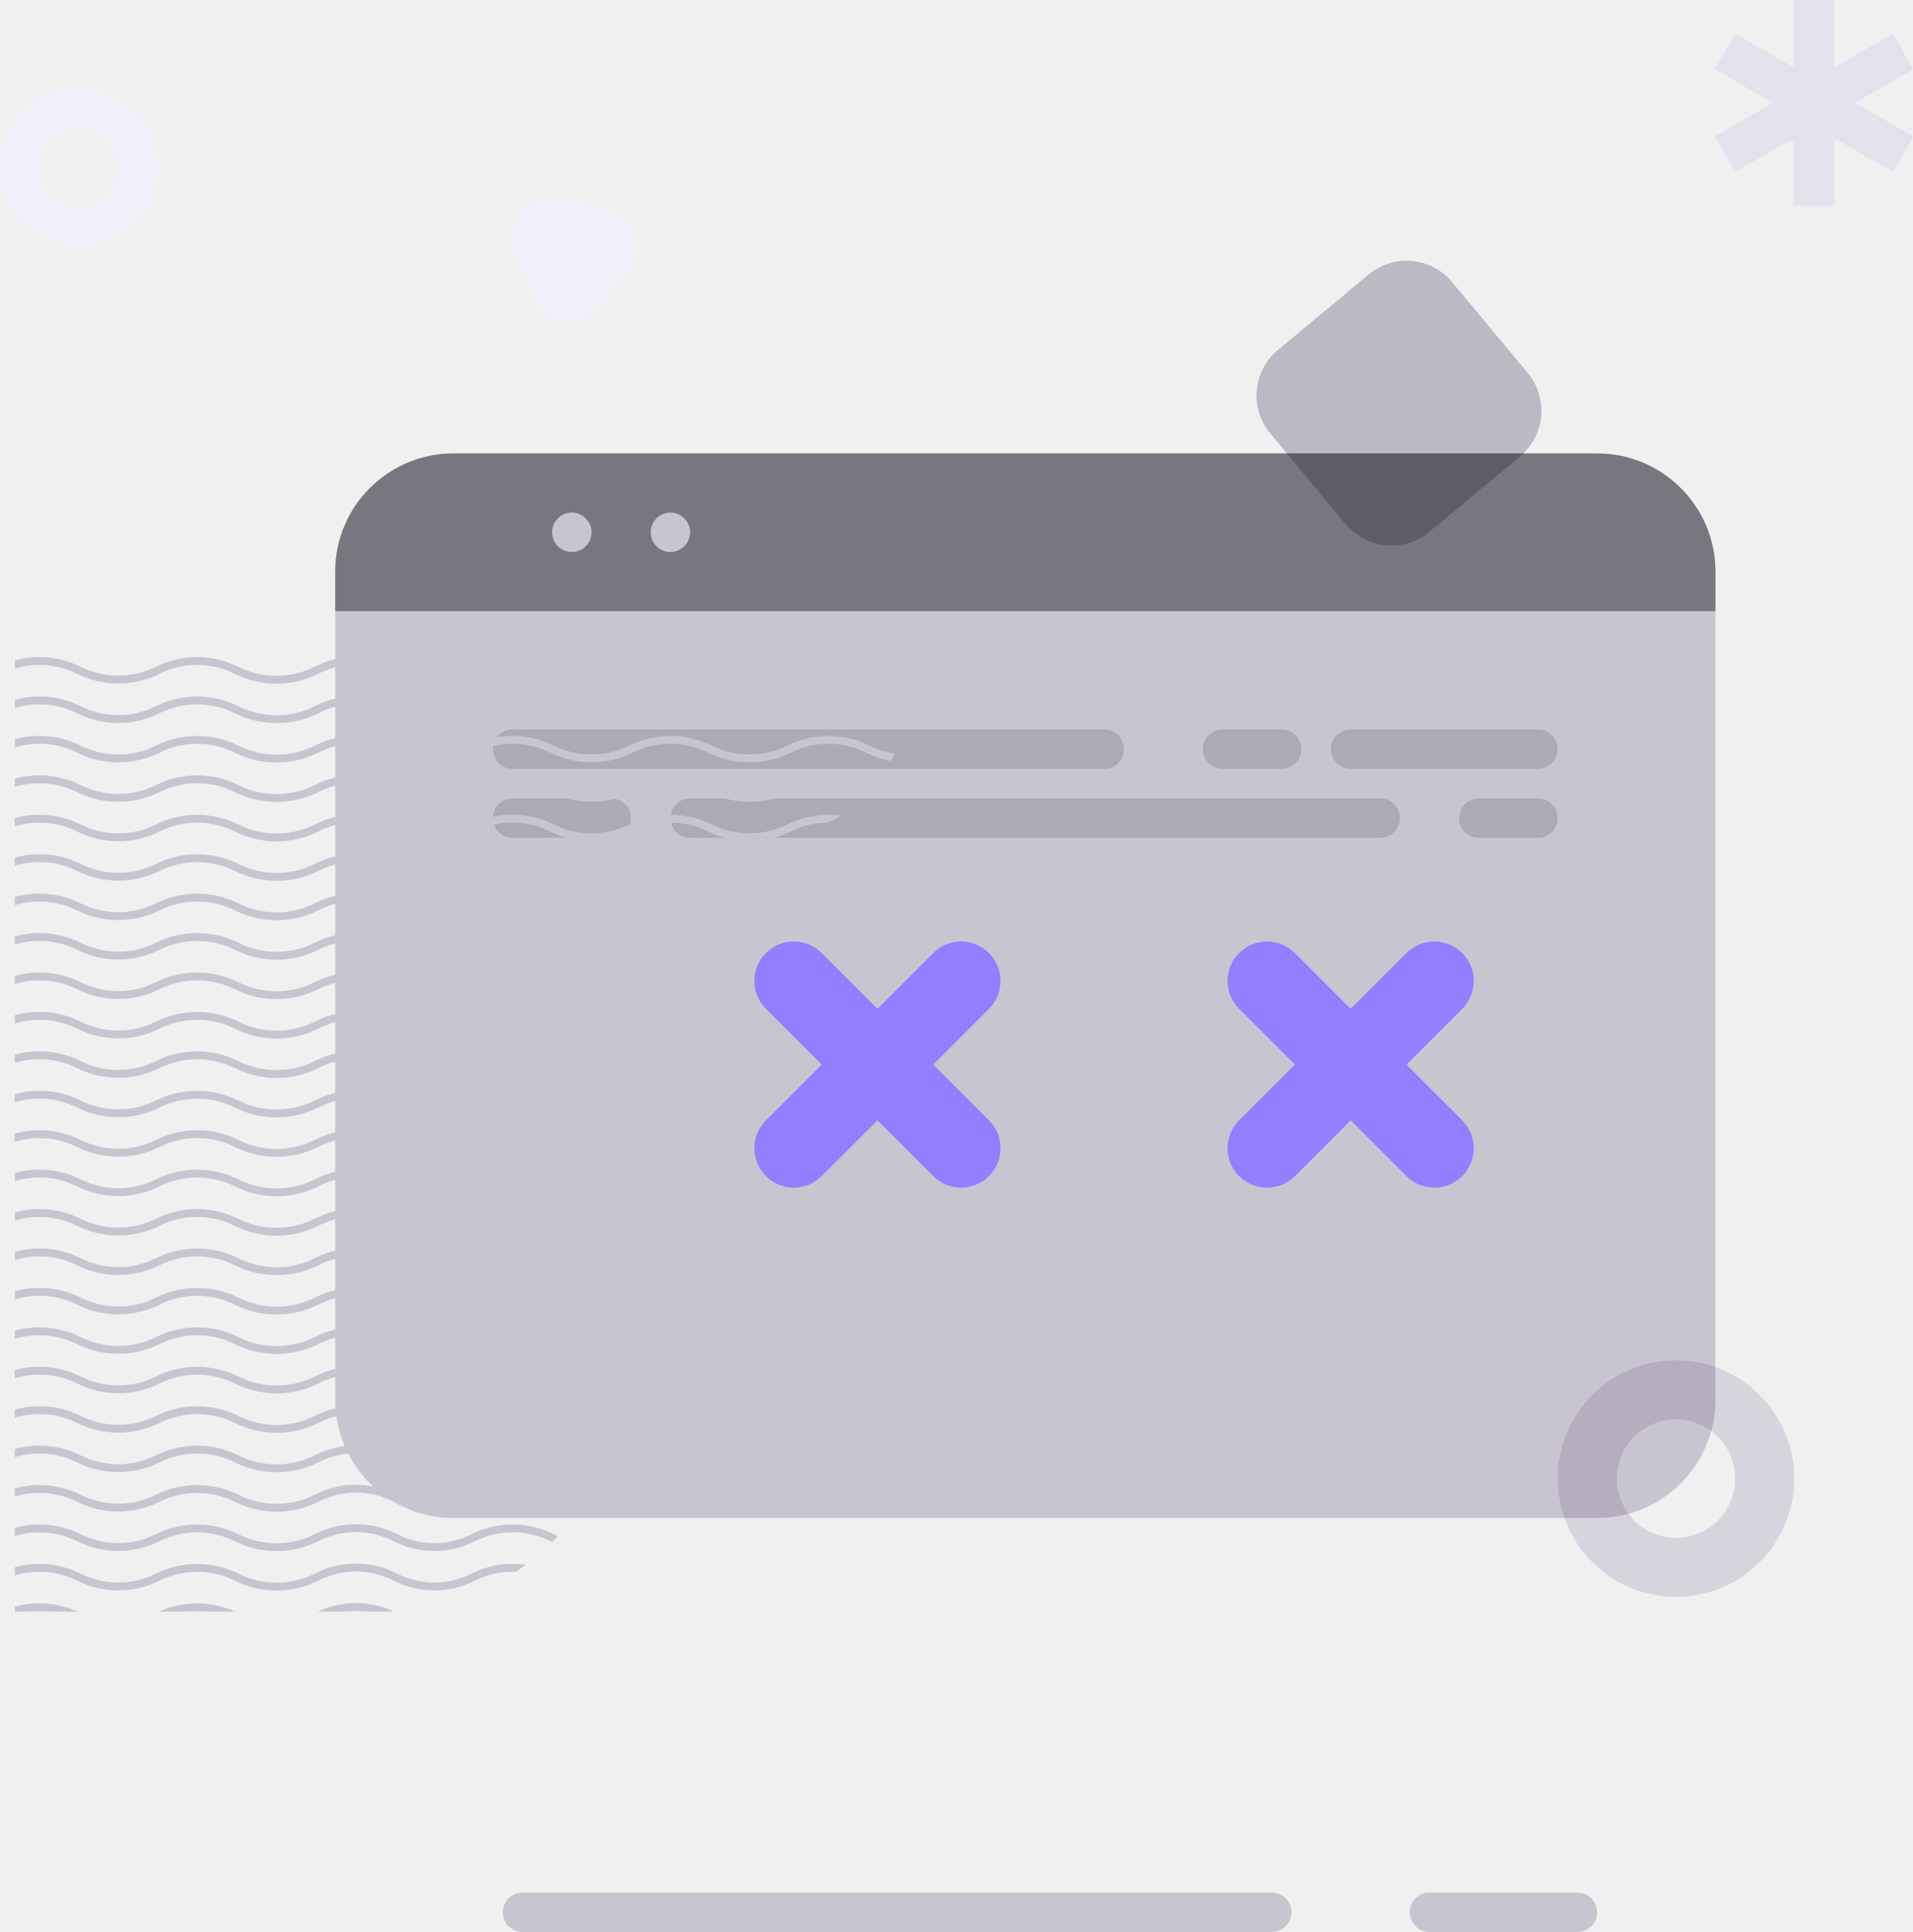
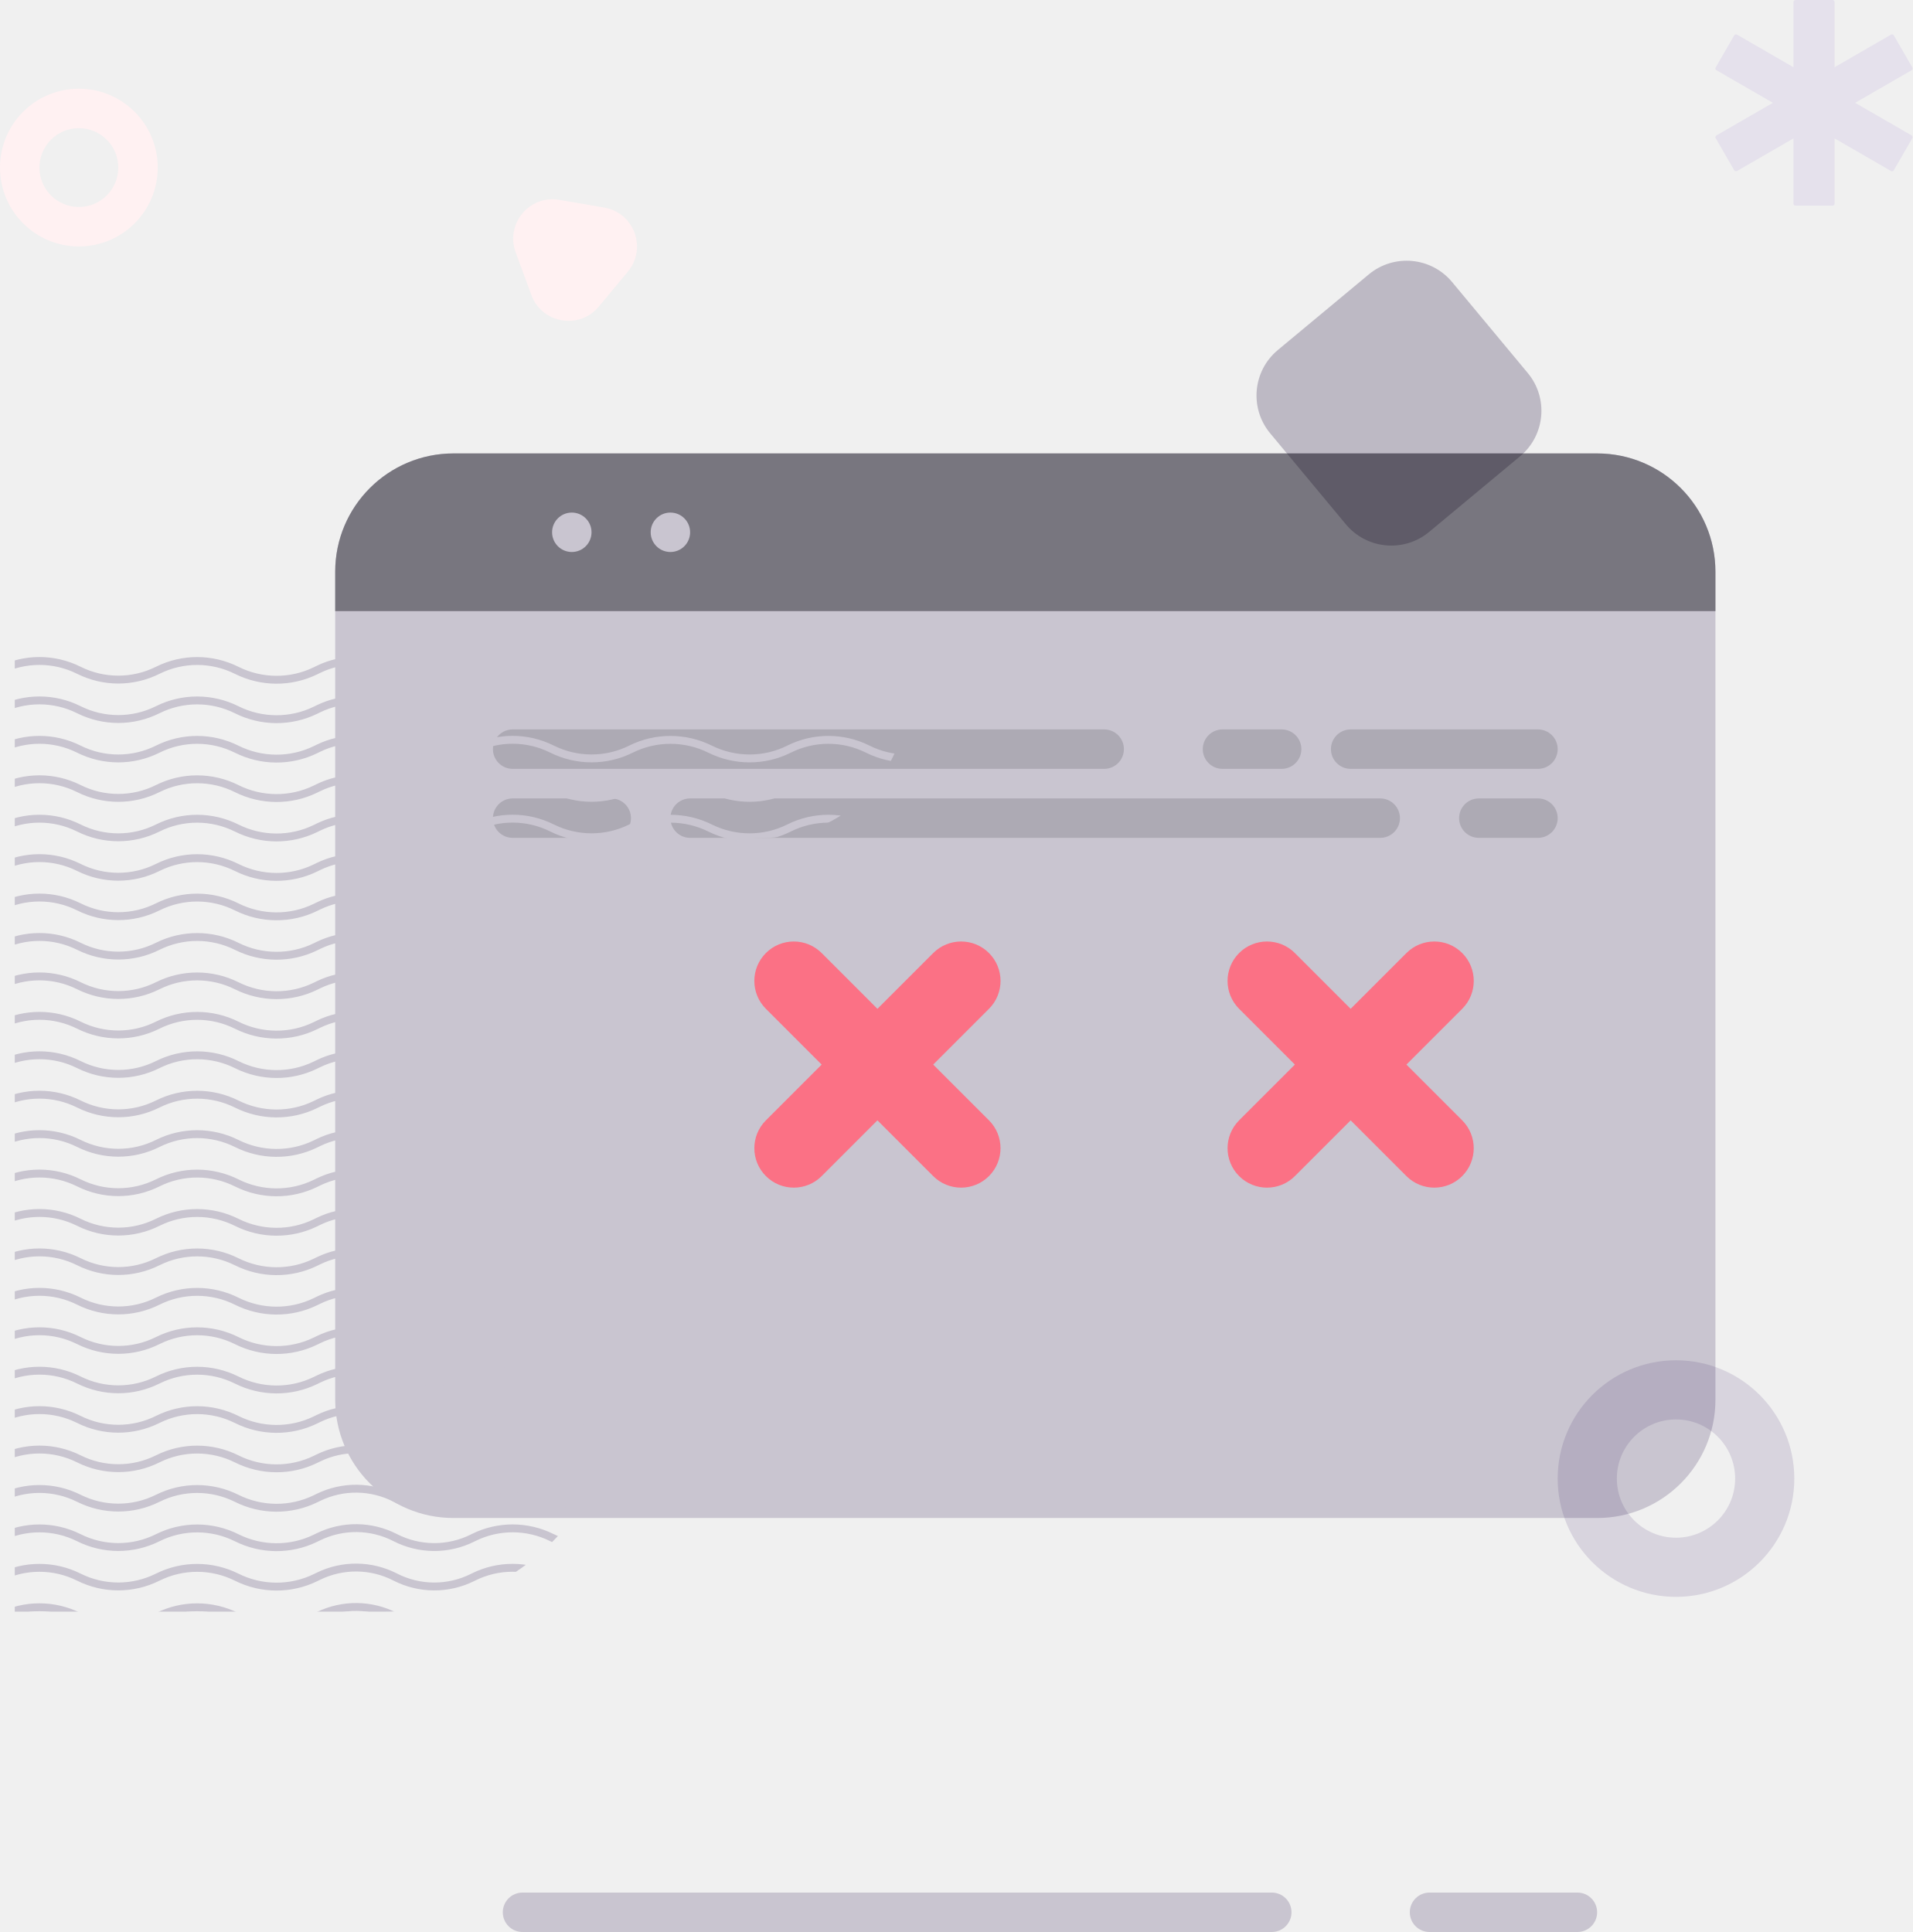
<svg xmlns="http://www.w3.org/2000/svg" width="194" height="196" viewBox="0 0 194 196" fill="none">
  <rect x="34" y="46" width="140" height="108" rx="12" fill="#C9C5D0" />
  <mask id="mask0_1266_17177" style="mask-type:alpha" maskUnits="userSpaceOnUse" x="34" y="46" width="140" height="108">
-     <rect x="34" y="46" width="140" height="108" rx="12" fill="#D5CFF1" />
+     <rect x="34" y="46" width="140" height="108" rx="12" fill="#fecdd3" />
  </mask>
  <g mask="url(#mask0_1266_17177)">
</g>
  <path d="M34 58C34 51.373 39.373 46 46 46H162C168.627 46 174 51.373 174 58V62H34V58Z" fill="#78767F" />
-   <path fill-rule="evenodd" clip-rule="evenodd" d="M77.686 96.686C76.124 98.248 76.124 100.781 77.686 102.343L83.343 108.001L77.687 113.657C76.125 115.219 76.125 117.752 77.687 119.314C79.249 120.876 81.782 120.876 83.344 119.314L89 113.658L94.656 119.314C96.218 120.876 98.751 120.876 100.313 119.314C101.875 117.752 101.875 115.219 100.313 113.657L94.657 108.001L100.315 102.343C101.877 100.781 101.877 98.248 100.315 96.686C98.752 95.124 96.22 95.124 94.658 96.686L89 102.344L83.343 96.686C81.781 95.124 79.248 95.124 77.686 96.686Z" fill="#947DFF" />
-   <path fill-rule="evenodd" clip-rule="evenodd" d="M125.686 96.686C124.124 98.248 124.124 100.781 125.686 102.343L131.343 108.001L125.687 113.657C124.125 115.219 124.125 117.752 125.687 119.314C127.249 120.876 129.782 120.876 131.344 119.314L137 113.658L142.656 119.314C144.218 120.876 146.751 120.876 148.313 119.314C149.875 117.752 149.875 115.219 148.313 113.657L142.657 108.001L148.315 102.343C149.877 100.781 149.877 98.248 148.315 96.686C146.752 95.124 144.22 95.124 142.658 96.686L137 102.344L131.343 96.686C129.781 95.124 127.248 95.124 125.686 96.686Z" fill="#947DFF" />
+   <path fill-rule="evenodd" clip-rule="evenodd" d="M77.686 96.686C76.124 98.248 76.124 100.781 77.686 102.343L83.343 108.001L77.687 113.657C76.125 115.219 76.125 117.752 77.687 119.314C79.249 120.876 81.782 120.876 83.344 119.314L89 113.658L94.656 119.314C96.218 120.876 98.751 120.876 100.313 119.314C101.875 117.752 101.875 115.219 100.313 113.657L94.657 108.001L100.315 102.343C101.877 100.781 101.877 98.248 100.315 96.686C98.752 95.124 96.22 95.124 94.658 96.686L89 102.344L83.343 96.686C81.781 95.124 79.248 95.124 77.686 96.686Z" fill="#fb7185" />
+   <path fill-rule="evenodd" clip-rule="evenodd" d="M125.686 96.686C124.124 98.248 124.124 100.781 125.686 102.343L131.343 108.001L125.687 113.657C124.125 115.219 124.125 117.752 125.687 119.314C127.249 120.876 129.782 120.876 131.344 119.314L137 113.658L142.656 119.314C144.218 120.876 146.751 120.876 148.313 119.314C149.875 117.752 149.875 115.219 148.313 113.657L142.657 108.001L148.315 102.343C149.877 100.781 149.877 98.248 148.315 96.686C146.752 95.124 144.22 95.124 142.658 96.686L137 102.344L131.343 96.686C129.781 95.124 127.248 95.124 125.686 96.686Z" fill="#fb7185" />
  <circle cx="48" cy="54" r="2" fill="#78767F" />
  <circle cx="58" cy="54" r="2" fill="#C9C5D0" />
  <circle cx="68" cy="54" r="2" fill="#C9C5D0" />
  <rect x="50" y="74" width="64" height="4" rx="2" fill="#ADAAB4" />
  <rect x="50" y="81" width="14" height="4" rx="2" fill="#ADAAB4" />
  <rect x="148" y="81" width="10" height="4" rx="2" fill="#ADAAB4" />
  <rect x="68" y="81" width="74" height="4" rx="2" fill="#ADAAB4" />
  <rect x="122" y="74" width="10" height="4" rx="2" fill="#ADAAB4" />
  <rect x="135" y="74" width="23" height="4" rx="2" fill="#ADAAB4" />
  <mask id="mask1_1266_17177" style="mask-type:alpha" maskUnits="userSpaceOnUse" x="1" y="66" width="91" height="98">
    <path d="M92 70.5V66H1.5V163.5H39C52.255 163.5 63 152.755 63 139.5V99.5C63 91.492 69.492 85 77.5 85C85.508 85 92 78.508 92 70.5Z" fill="white" />
  </mask>
  <g mask="url(#mask1_1266_17177)">
    <path d="M-28 66L-24 68C-21.482 69.259 -18.518 69.259 -16 68V68C-13.482 66.741 -10.518 66.741 -8 68V68C-5.482 69.259 -2.518 69.259 8.58307e-06 68V68C2.518 66.741 5.482 66.741 8 68V68C10.518 69.259 13.482 69.259 16 68V68C18.518 66.741 21.495 66.748 24.013 68.007V68.007C26.518 69.259 29.476 69.281 31.994 68.055L32.304 67.904C34.765 66.706 37.646 66.736 40.081 67.987V67.987C42.545 69.252 45.463 69.268 47.94 68.03L48.027 67.987C50.528 66.736 53.485 66.743 55.986 67.993V67.993C58.505 69.252 61.485 69.258 64.003 67.999V67.999C66.518 66.741 69.511 66.751 72.029 68.003V68.003C74.54 69.251 77.522 69.26 80.028 68.003V68.003C82.542 66.743 85.504 66.742 88.019 68.001V68.001C90.532 69.259 93.491 69.259 96.004 68.001L100 66" stroke="#C9C5D0" stroke-width="0.8" />
    <path d="M-28 70L-24 72C-21.482 73.259 -18.518 73.259 -16 72V72C-13.482 70.741 -10.518 70.741 -8 72V72C-5.482 73.259 -2.518 73.259 8.58307e-06 72V72C2.518 70.741 5.482 70.741 8 72V72C10.518 73.259 13.482 73.259 16 72V72C18.518 70.741 21.495 70.748 24.013 72.007V72.007C26.518 73.259 29.476 73.281 31.994 72.055L32.304 71.904C34.765 70.706 37.646 70.736 40.081 71.987V71.987C42.545 73.252 45.463 73.268 47.94 72.03L48.027 71.987C50.528 70.736 53.485 70.743 55.986 71.993V71.993C58.505 73.252 61.485 73.258 64.003 71.999V71.999C66.518 70.741 69.511 70.751 72.029 72.003V72.003C74.54 73.251 77.522 73.26 80.028 72.003V72.003C82.542 70.743 85.504 70.742 88.019 72.001V72.001C90.532 73.259 93.491 73.259 96.004 72.001L100 70" stroke="#C9C5D0" stroke-width="0.8" />
    <path d="M-28 74L-24 76C-21.482 77.259 -18.518 77.259 -16 76V76C-13.482 74.741 -10.518 74.741 -8 76V76C-5.482 77.259 -2.518 77.259 8.58307e-06 76V76C2.518 74.741 5.482 74.741 8 76V76C10.518 77.259 13.482 77.259 16 76V76C18.518 74.741 21.495 74.748 24.013 76.007V76.007C26.518 77.259 29.476 77.281 31.994 76.055L32.304 75.904C34.765 74.706 37.646 74.736 40.081 75.987V75.987C42.545 77.252 45.463 77.268 47.94 76.03L48.027 75.987C50.528 74.736 53.485 74.743 55.986 75.993V75.993C58.505 77.252 61.485 77.258 64.003 75.999V75.999C66.518 74.741 69.511 74.751 72.029 76.003V76.003C74.54 77.251 77.522 77.26 80.028 76.003V76.003C82.542 74.743 85.504 74.742 88.019 76.001V76.001C90.532 77.259 93.491 77.259 96.004 76.001L100 74" stroke="#C9C5D0" stroke-width="0.8" />
    <path d="M-28 78L-24 80C-21.482 81.259 -18.518 81.259 -16 80V80C-13.482 78.741 -10.518 78.741 -8 80V80C-5.482 81.259 -2.518 81.259 8.58307e-06 80V80C2.518 78.741 5.482 78.741 8 80V80C10.518 81.259 13.482 81.259 16 80V80C18.518 78.741 21.495 78.748 24.013 80.007V80.007C26.518 81.259 29.476 81.281 31.994 80.055L32.304 79.904C34.765 78.706 37.646 78.736 40.081 79.987V79.987C42.545 81.252 45.463 81.268 47.94 80.03L48.027 79.987C50.528 78.736 53.485 78.743 55.986 79.993V79.993C58.505 81.252 61.485 81.258 64.003 79.999V79.999C66.518 78.741 69.511 78.751 72.029 80.003V80.003C74.54 81.251 77.522 81.26 80.028 80.003V80.003C82.542 78.743 85.504 78.742 88.019 80.001V80.001C90.532 81.259 93.491 81.259 96.004 80.001L100 78" stroke="#C9C5D0" stroke-width="0.8" />
    <path d="M-28 82L-24 84C-21.482 85.259 -18.518 85.259 -16 84V84C-13.482 82.741 -10.518 82.741 -8 84V84C-5.482 85.259 -2.518 85.259 8.58307e-06 84V84C2.518 82.741 5.482 82.741 8 84V84C10.518 85.259 13.482 85.259 16 84V84C18.518 82.741 21.495 82.748 24.013 84.007V84.007C26.518 85.259 29.476 85.281 31.994 84.055L32.304 83.904C34.765 82.706 37.646 82.736 40.081 83.987V83.987C42.545 85.252 45.463 85.268 47.94 84.03L48.027 83.987C50.528 82.736 53.485 82.743 55.986 83.993V83.993C58.505 85.252 61.485 85.258 64.003 83.999V83.999C66.518 82.741 69.511 82.751 72.029 84.003V84.003C74.54 85.251 77.522 85.26 80.028 84.003V84.003C82.542 82.743 85.504 82.742 88.019 84.001V84.001C90.532 85.259 93.491 85.259 96.004 84.001L100 82" stroke="#C9C5D0" stroke-width="0.8" />
    <path d="M-28 86L-24 88C-21.482 89.259 -18.518 89.259 -16 88V88C-13.482 86.741 -10.518 86.741 -8 88V88C-5.482 89.259 -2.518 89.259 8.58307e-06 88V88C2.518 86.741 5.482 86.741 8 88V88C10.518 89.259 13.482 89.259 16 88V88C18.518 86.741 21.495 86.748 24.013 88.007V88.007C26.518 89.259 29.476 89.281 31.994 88.055L32.304 87.904C34.765 86.706 37.646 86.736 40.081 87.987V87.987C42.545 89.252 45.463 89.268 47.94 88.03L48.027 87.987C50.528 86.736 53.485 86.743 55.986 87.993V87.993C58.505 89.252 61.485 89.258 64.003 87.999V87.999C66.518 86.741 69.511 86.751 72.029 88.003V88.003C74.54 89.251 77.522 89.26 80.028 88.003V88.003C82.542 86.743 85.504 86.742 88.019 88.001V88.001C90.532 89.259 93.491 89.259 96.004 88.001L100 86" stroke="#C9C5D0" stroke-width="0.8" />
    <path d="M-28 90L-24 92C-21.482 93.259 -18.518 93.259 -16 92V92C-13.482 90.741 -10.518 90.741 -8 92V92C-5.482 93.259 -2.518 93.259 8.58307e-06 92V92C2.518 90.741 5.482 90.741 8 92V92C10.518 93.259 13.482 93.259 16 92V92C18.518 90.741 21.495 90.748 24.013 92.007V92.007C26.518 93.259 29.476 93.281 31.994 92.055L32.304 91.904C34.765 90.706 37.646 90.736 40.081 91.987V91.987C42.545 93.252 45.463 93.268 47.94 92.03L48.027 91.987C50.528 90.736 53.485 90.743 55.986 91.993V91.993C58.505 93.252 61.485 93.258 64.003 91.999V91.999C66.518 90.741 69.511 90.751 72.029 92.003V92.003C74.54 93.251 77.522 93.26 80.028 92.003V92.003C82.542 90.743 85.504 90.742 88.019 92.001V92.001C90.532 93.259 93.491 93.259 96.004 92.001L100 90" stroke="#C9C5D0" stroke-width="0.8" />
    <path d="M-28 94L-24 96C-21.482 97.259 -18.518 97.259 -16 96V96C-13.482 94.741 -10.518 94.741 -8 96V96C-5.482 97.259 -2.518 97.259 8.58307e-06 96V96C2.518 94.741 5.482 94.741 8 96V96C10.518 97.259 13.482 97.259 16 96V96C18.518 94.741 21.495 94.748 24.013 96.007V96.007C26.518 97.259 29.476 97.281 31.994 96.055L32.304 95.904C34.765 94.706 37.646 94.736 40.081 95.987V95.987C42.545 97.252 45.463 97.268 47.94 96.03L48.027 95.987C50.528 94.736 53.485 94.743 55.986 95.993V95.993C58.505 97.252 61.485 97.258 64.003 95.999V95.999C66.518 94.741 69.511 94.751 72.029 96.003V96.003C74.54 97.251 77.522 97.26 80.028 96.003V96.003C82.542 94.743 85.504 94.742 88.019 96.001V96.001C90.532 97.259 93.491 97.259 96.004 96.001L100 94" stroke="#C9C5D0" stroke-width="0.8" />
    <path d="M-28 98L-24 100C-21.482 101.259 -18.518 101.259 -16 100V100C-13.482 98.741 -10.518 98.741 -8 100V100C-5.482 101.259 -2.518 101.259 8.58307e-06 100V100C2.518 98.741 5.482 98.741 8 100V100C10.518 101.259 13.482 101.259 16 100V100C18.518 98.741 21.495 98.748 24.013 100.007V100.007C26.518 101.259 29.476 101.281 31.994 100.055L32.304 99.904C34.765 98.706 37.646 98.736 40.081 99.987V99.987C42.545 101.252 45.463 101.268 47.94 100.03L48.027 99.987C50.528 98.736 53.485 98.743 55.986 99.993V99.993C58.505 101.252 61.485 101.258 64.003 99.999V99.999C66.518 98.741 69.511 98.751 72.029 100.003V100.003C74.54 101.251 77.522 101.26 80.028 100.003V100.003C82.542 98.743 85.504 98.742 88.019 100.001V100.001C90.532 101.259 93.491 101.259 96.004 100.001L100 98" stroke="#C9C5D0" stroke-width="0.8" />
    <path d="M-28 102L-24 104C-21.482 105.259 -18.518 105.259 -16 104V104C-13.482 102.741 -10.518 102.741 -8 104V104C-5.482 105.259 -2.518 105.259 8.58307e-06 104V104C2.518 102.741 5.482 102.741 8 104V104C10.518 105.259 13.482 105.259 16 104V104C18.518 102.741 21.495 102.748 24.013 104.007V104.007C26.518 105.259 29.476 105.281 31.994 104.055L32.304 103.904C34.765 102.706 37.646 102.736 40.081 103.987V103.987C42.545 105.252 45.463 105.268 47.94 104.03L48.027 103.986C50.528 102.736 53.485 102.743 55.986 103.993V103.993C58.505 105.252 61.485 105.258 64.003 103.999V103.999C66.518 102.741 69.511 102.751 72.029 104.003V104.003C74.54 105.251 77.522 105.26 80.028 104.003V104.003C82.542 102.743 85.504 102.742 88.019 104.001V104.001C90.532 105.259 93.491 105.259 96.004 104.001L100 102" stroke="#C9C5D0" stroke-width="0.8" />
    <path d="M-28 106L-24 108C-21.482 109.259 -18.518 109.259 -16 108V108C-13.482 106.741 -10.518 106.741 -8 108V108C-5.482 109.259 -2.518 109.259 8.58307e-06 108V108C2.518 106.741 5.482 106.741 8 108V108C10.518 109.259 13.482 109.259 16 108V108C18.518 106.741 21.495 106.748 24.013 108.007V108.007C26.518 109.259 29.476 109.281 31.994 108.055L32.304 107.904C34.765 106.706 37.646 106.736 40.081 107.987V107.987C42.545 109.252 45.463 109.268 47.94 108.03L48.027 107.986C50.528 106.736 53.485 106.743 55.986 107.993V107.993C58.505 109.252 61.485 109.258 64.003 107.999V107.999C66.518 106.741 69.511 106.751 72.029 108.003V108.003C74.54 109.251 77.522 109.26 80.028 108.003V108.003C82.542 106.743 85.504 106.742 88.019 108.001V108.001C90.532 109.259 93.491 109.259 96.004 108.001L100 106" stroke="#C9C5D0" stroke-width="0.8" />
    <path d="M-28 110L-24 112C-21.482 113.259 -18.518 113.259 -16 112V112C-13.482 110.741 -10.518 110.741 -8 112V112C-5.482 113.259 -2.518 113.259 8.58307e-06 112V112C2.518 110.741 5.482 110.741 8 112V112C10.518 113.259 13.482 113.259 16 112V112C18.518 110.741 21.495 110.748 24.013 112.007V112.007C26.518 113.259 29.476 113.281 31.994 112.055L32.304 111.904C34.765 110.706 37.646 110.736 40.081 111.987V111.987C42.545 113.252 45.463 113.268 47.94 112.03L48.027 111.986C50.528 110.736 53.485 110.743 55.986 111.993V111.993C58.505 113.252 61.485 113.258 64.003 111.999V111.999C66.518 110.741 69.511 110.751 72.029 112.003V112.003C74.54 113.251 77.522 113.26 80.028 112.003V112.003C82.542 110.743 85.504 110.742 88.019 112.001V112.001C90.532 113.259 93.491 113.259 96.004 112.001L100 110" stroke="#C9C5D0" stroke-width="0.8" />
    <path d="M-28 114L-24 116C-21.482 117.259 -18.518 117.259 -16 116V116C-13.482 114.741 -10.518 114.741 -8 116V116C-5.482 117.259 -2.518 117.259 8.58307e-06 116V116C2.518 114.741 5.482 114.741 8 116V116C10.518 117.259 13.482 117.259 16 116V116C18.518 114.741 21.495 114.748 24.013 116.007V116.007C26.518 117.259 29.476 117.281 31.994 116.055L32.304 115.904C34.765 114.706 37.646 114.736 40.081 115.987V115.987C42.545 117.252 45.463 117.268 47.94 116.03L48.027 115.986C50.528 114.736 53.485 114.743 55.986 115.993V115.993C58.505 117.252 61.485 117.258 64.003 115.999V115.999C66.518 114.741 69.511 114.751 72.029 116.003V116.003C74.54 117.251 77.522 117.26 80.028 116.003V116.003C82.542 114.743 85.504 114.742 88.019 116.001V116.001C90.532 117.259 93.491 117.259 96.004 116.001L100 114" stroke="#C9C5D0" stroke-width="0.8" />
    <path d="M-28 118L-24 120C-21.482 121.259 -18.518 121.259 -16 120V120C-13.482 118.741 -10.518 118.741 -8 120V120C-5.482 121.259 -2.518 121.259 8.58307e-06 120V120C2.518 118.741 5.482 118.741 8 120V120C10.518 121.259 13.482 121.259 16 120V120C18.518 118.741 21.495 118.748 24.013 120.007V120.007C26.518 121.259 29.476 121.281 31.994 120.055L32.304 119.904C34.765 118.706 37.646 118.736 40.081 119.987V119.987C42.545 121.252 45.463 121.268 47.94 120.03L48.027 119.986C50.528 118.736 53.485 118.743 55.986 119.993V119.993C58.505 121.252 61.485 121.258 64.003 119.999V119.999C66.518 118.741 69.511 118.751 72.029 120.003V120.003C74.54 121.251 77.522 121.26 80.028 120.003V120.003C82.542 118.743 85.504 118.742 88.019 120.001V120.001C90.532 121.259 93.491 121.259 96.004 120.001L100 118" stroke="#C9C5D0" stroke-width="0.8" />
    <path d="M-28 122L-24 124C-21.482 125.259 -18.518 125.259 -16 124V124C-13.482 122.741 -10.518 122.741 -8 124V124C-5.482 125.259 -2.518 125.259 8.58307e-06 124V124C2.518 122.741 5.482 122.741 8 124V124C10.518 125.259 13.482 125.259 16 124V124C18.518 122.741 21.495 122.748 24.013 124.007V124.007C26.518 125.259 29.476 125.281 31.994 124.055L32.304 123.904C34.765 122.706 37.646 122.736 40.081 123.987V123.987C42.545 125.252 45.463 125.268 47.94 124.03L48.027 123.986C50.528 122.736 53.485 122.743 55.986 123.993V123.993C58.505 125.252 61.485 125.258 64.003 123.999V123.999C66.518 122.741 69.511 122.751 72.029 124.003V124.003C74.54 125.251 77.522 125.26 80.028 124.003V124.003C82.542 122.743 85.504 122.742 88.019 124.001V124.001C90.532 125.259 93.491 125.259 96.004 124.001L100 122" stroke="#C9C5D0" stroke-width="0.8" />
    <path d="M-28 126L-24 128C-21.482 129.259 -18.518 129.259 -16 128V128C-13.482 126.741 -10.518 126.741 -8 128V128C-5.482 129.259 -2.518 129.259 8.58307e-06 128V128C2.518 126.741 5.482 126.741 8 128V128C10.518 129.259 13.482 129.259 16 128V128C18.518 126.741 21.495 126.748 24.013 128.007V128.007C26.518 129.259 29.476 129.281 31.994 128.055L32.304 127.904C34.765 126.706 37.646 126.736 40.081 127.987V127.987C42.545 129.252 45.463 129.268 47.94 128.03L48.027 127.986C50.528 126.736 53.485 126.743 55.986 127.993V127.993C58.505 129.252 61.485 129.258 64.003 127.999V127.999C66.518 126.741 69.511 126.751 72.029 128.003V128.003C74.54 129.251 77.522 129.26 80.028 128.003V128.003C82.542 126.743 85.504 126.742 88.019 128.001V128.001C90.532 129.259 93.491 129.259 96.004 128.001L100 126" stroke="#C9C5D0" stroke-width="0.8" />
    <path d="M-28 130L-24 132C-21.482 133.259 -18.518 133.259 -16 132V132C-13.482 130.741 -10.518 130.741 -8 132V132C-5.482 133.259 -2.518 133.259 8.58307e-06 132V132C2.518 130.741 5.482 130.741 8 132V132C10.518 133.259 13.482 133.259 16 132V132C18.518 130.741 21.495 130.748 24.013 132.007V132.007C26.518 133.259 29.476 133.281 31.994 132.055L32.304 131.904C34.765 130.706 37.646 130.736 40.081 131.987V131.987C42.545 133.252 45.463 133.268 47.94 132.03L48.027 131.986C50.528 130.736 53.485 130.743 55.986 131.993V131.993C58.505 133.252 61.485 133.258 64.003 131.999V131.999C66.518 130.741 69.511 130.751 72.029 132.003V132.003C74.54 133.251 77.522 133.26 80.028 132.003V132.003C82.542 130.743 85.504 130.742 88.019 132.001V132.001C90.532 133.259 93.491 133.259 96.004 132.001L100 130" stroke="#C9C5D0" stroke-width="0.8" />
    <path d="M-28 134L-24 136C-21.482 137.259 -18.518 137.259 -16 136V136C-13.482 134.741 -10.518 134.741 -8 136V136C-5.482 137.259 -2.518 137.259 8.58307e-06 136V136C2.518 134.741 5.482 134.741 8 136V136C10.518 137.259 13.482 137.259 16 136V136C18.518 134.741 21.495 134.748 24.013 136.007V136.007C26.518 137.259 29.476 137.281 31.994 136.055L32.304 135.904C34.765 134.706 37.646 134.736 40.081 135.987V135.987C42.545 137.252 45.463 137.268 47.94 136.03L48.027 135.986C50.528 134.736 53.485 134.743 55.986 135.993V135.993C58.505 137.252 61.485 137.258 64.003 135.999V135.999C66.518 134.741 69.511 134.751 72.029 136.003V136.003C74.54 137.251 77.522 137.26 80.028 136.003V136.003C82.542 134.743 85.504 134.742 88.019 136.001V136.001C90.532 137.259 93.491 137.259 96.004 136.001L100 134" stroke="#C9C5D0" stroke-width="0.8" />
    <path d="M-28 138L-24 140C-21.482 141.259 -18.518 141.259 -16 140V140C-13.482 138.741 -10.518 138.741 -8 140V140C-5.482 141.259 -2.518 141.259 8.58307e-06 140V140C2.518 138.741 5.482 138.741 8 140V140C10.518 141.259 13.482 141.259 16 140V140C18.518 138.741 21.495 138.748 24.013 140.007V140.007C26.518 141.259 29.476 141.281 31.994 140.055L32.304 139.904C34.765 138.706 37.646 138.736 40.081 139.987V139.987C42.545 141.252 45.463 141.268 47.94 140.03L48.027 139.986C50.528 138.736 53.485 138.743 55.986 139.993V139.993C58.505 141.252 61.485 141.258 64.003 139.999V139.999C66.518 138.741 69.511 138.751 72.029 140.003V140.003C74.54 141.251 77.522 141.26 80.028 140.003V140.003C82.542 138.743 85.504 138.742 88.019 140.001V140.001C90.532 141.259 93.491 141.259 96.004 140.001L100 138" stroke="#C9C5D0" stroke-width="0.8" />
    <path d="M-28 142L-24 144C-21.482 145.259 -18.518 145.259 -16 144V144C-13.482 142.741 -10.518 142.741 -8 144V144C-5.482 145.259 -2.518 145.259 8.58307e-06 144V144C2.518 142.741 5.482 142.741 8 144V144C10.518 145.259 13.482 145.259 16 144V144C18.518 142.741 21.495 142.748 24.013 144.007V144.007C26.518 145.259 29.476 145.281 31.994 144.055L32.304 143.904C34.765 142.706 37.646 142.736 40.081 143.987V143.987C42.545 145.252 45.463 145.268 47.94 144.03L48.027 143.986C50.528 142.736 53.485 142.743 55.986 143.993V143.993C58.505 145.252 61.485 145.258 64.003 143.999V143.999C66.518 142.741 69.511 142.751 72.029 144.003V144.003C74.54 145.251 77.522 145.26 80.028 144.003V144.003C82.542 142.743 85.504 142.742 88.019 144.001V144.001C90.532 145.259 93.491 145.259 96.004 144.001L100 142" stroke="#C9C5D0" stroke-width="0.8" />
    <path d="M-28 146L-24 148C-21.482 149.259 -18.518 149.259 -16 148V148C-13.482 146.741 -10.518 146.741 -8 148V148C-5.482 149.259 -2.518 149.259 8.58307e-06 148V148C2.518 146.741 5.482 146.741 8 148V148C10.518 149.259 13.482 149.259 16 148V148C18.518 146.741 21.495 146.748 24.013 148.007V148.007C26.518 149.259 29.476 149.281 31.994 148.055L32.304 147.904C34.765 146.706 37.646 146.736 40.081 147.987V147.987C42.545 149.252 45.463 149.268 47.94 148.03L48.027 147.986C50.528 146.736 53.485 146.743 55.986 147.993V147.993C58.505 149.252 61.485 149.258 64.003 147.999V147.999C66.518 146.741 69.511 146.751 72.029 148.003V148.003C74.54 149.251 77.522 149.26 80.028 148.003V148.003C82.542 146.743 85.504 146.742 88.019 148.001V148.001C90.532 149.259 93.491 149.259 96.004 148.001L100 146" stroke="#C9C5D0" stroke-width="0.8" />
    <path d="M-28 150L-24 152C-21.482 153.259 -18.518 153.259 -16 152V152C-13.482 150.741 -10.518 150.741 -8 152V152C-5.482 153.259 -2.518 153.259 8.58307e-06 152V152C2.518 150.741 5.482 150.741 8 152V152C10.518 153.259 13.482 153.259 16 152V152C18.518 150.741 21.495 150.748 24.013 152.007V152.007C26.518 153.259 29.476 153.281 31.994 152.055L32.304 151.904C34.765 150.706 37.646 150.736 40.081 151.987V151.987C42.545 153.252 45.463 153.268 47.94 152.03L48.027 151.986C50.528 150.736 53.485 150.743 55.986 151.993V151.993C58.505 153.252 61.485 153.258 64.003 151.999V151.999C66.518 150.741 69.511 150.751 72.029 152.003V152.003C74.54 153.251 77.522 153.26 80.028 152.003V152.003C82.542 150.743 85.504 150.742 88.019 152.001V152.001C90.532 153.259 93.491 153.259 96.004 152.001L100 150" stroke="#C9C5D0" stroke-width="0.8" />
    <path d="M-28 154L-24 156C-21.482 157.259 -18.518 157.259 -16 156V156C-13.482 154.741 -10.518 154.741 -8 156V156C-5.482 157.259 -2.518 157.259 8.58307e-06 156V156C2.518 154.741 5.482 154.741 8 156V156C10.518 157.259 13.482 157.259 16 156V156C18.518 154.741 21.495 154.748 24.013 156.007V156.007C26.518 157.259 29.476 157.281 31.994 156.055L32.304 155.904C34.765 154.706 37.646 154.736 40.081 155.987V155.987C42.545 157.252 45.463 157.268 47.94 156.03L48.027 155.986C50.528 154.736 53.485 154.743 55.986 155.993V155.993C58.505 157.252 61.485 157.258 64.003 155.999V155.999C66.518 154.741 69.511 154.751 72.029 156.003V156.003C74.54 157.251 77.522 157.26 80.028 156.003V156.003C82.542 154.743 85.504 154.742 88.019 156.001V156.001C90.532 157.259 93.491 157.259 96.004 156.001L100 154" stroke="#C9C5D0" stroke-width="0.8" />
    <path d="M-28 158L-24 160C-21.482 161.259 -18.518 161.259 -16 160V160C-13.482 158.741 -10.518 158.741 -8 160V160C-5.482 161.259 -2.518 161.259 8.58307e-06 160V160C2.518 158.741 5.482 158.741 8 160V160C10.518 161.259 13.482 161.259 16 160V160C18.518 158.741 21.495 158.748 24.013 160.007V160.007C26.518 161.259 29.476 161.281 31.994 160.055L32.304 159.904C34.765 158.706 37.646 158.736 40.081 159.987V159.987C42.545 161.252 45.463 161.268 47.94 160.03L48.027 159.986C50.528 158.736 53.485 158.743 55.986 159.993V159.993C58.505 161.252 61.485 161.258 64.003 159.999V159.999C66.518 158.741 69.511 158.751 72.029 160.003V160.003C74.54 161.251 77.522 161.26 80.028 160.003V160.003C82.542 158.743 85.504 158.742 88.019 160.001V160.001C90.532 161.259 93.491 161.259 96.004 160.001L100 158" stroke="#C9C5D0" stroke-width="0.8" />
    <path d="M-28 162L-24 164C-21.482 165.259 -18.518 165.259 -16 164V164C-13.482 162.741 -10.518 162.741 -8 164V164C-5.482 165.259 -2.518 165.259 8.58307e-06 164V164C2.518 162.741 5.482 162.741 8 164V164C10.518 165.259 13.482 165.259 16 164V164C18.518 162.741 21.495 162.748 24.013 164.007V164.007C26.518 165.259 29.476 165.281 31.994 164.055L32.304 163.904C34.765 162.706 37.646 162.736 40.081 163.987V163.987C42.545 165.252 45.463 165.268 47.94 164.03L48.027 163.986C50.528 162.736 53.485 162.743 55.986 163.993V163.993C58.505 165.252 61.485 165.258 64.003 163.999V163.999C66.518 162.741 69.511 162.751 72.029 164.003V164.003C74.54 165.251 77.522 165.26 80.028 164.003V164.003C82.542 162.743 85.504 162.742 88.019 164.001V164.001C90.532 165.259 93.491 165.259 96.004 164.001L100 162" stroke="#C9C5D0" stroke-width="0.8" />
  </g>
  <g style="mix-blend-mode:multiply">
    <rect x="143.453" y="24" width="24" height="24" rx="6" transform="rotate(50.249 143.453 24)" fill="#C9C5D0" />
  </g>
  <path fill-rule="evenodd" clip-rule="evenodd" d="M181.914 0.209C181.914 0.093 182.008 0 182.123 0H185.878C185.993 0 186.087 0.093 186.087 0.209V6.817L191.81 3.513C191.91 3.455 192.037 3.49 192.095 3.589L193.972 6.841C194.03 6.941 193.996 7.069 193.896 7.126L188.172 10.431L193.896 13.735C193.995 13.793 194.03 13.92 193.972 14.02L192.094 17.272C192.037 17.372 191.909 17.406 191.81 17.348L186.087 14.044V20.653C186.087 20.768 185.993 20.861 185.878 20.861H182.123C182.008 20.861 181.914 20.768 181.914 20.653V14.044L176.191 17.348C176.091 17.406 175.963 17.372 175.906 17.272L174.028 14.02C173.971 13.92 174.005 13.793 174.105 13.735L179.828 10.431L174.104 7.126C174.005 7.069 173.97 6.941 174.028 6.841L175.906 3.589C175.963 3.49 176.091 3.455 176.19 3.513L181.914 6.818V0.209Z" fill="#E5E1EC" />
-   <path fill-rule="evenodd" clip-rule="evenodd" d="M8 25C12.418 25 16 21.418 16 17C16 12.582 12.418 9 8 9C3.582 9 0 12.582 0 17C0 21.418 3.582 25 8 25ZM8 21C10.209 21 12 19.209 12 17C12 14.791 10.209 13 8 13C5.791 13 4 14.791 4 17C4 19.209 5.791 21 8 21Z" fill="#F3EFFA" />
+   <path fill-rule="evenodd" clip-rule="evenodd" d="M8 25C12.418 25 16 21.418 16 17C16 12.582 12.418 9 8 9C3.582 9 0 12.582 0 17C0 21.418 3.582 25 8 25ZM8 21C10.209 21 12 19.209 12 17C12 14.791 10.209 13 8 13C5.791 13 4 14.791 4 17C4 19.209 5.791 21 8 21Z" fill="#fff1f2" />
  <g style="mix-blend-mode:multiply">
    <path fill-rule="evenodd" clip-rule="evenodd" d="M170 162C176.627 162 182 156.627 182 150C182 143.373 176.627 138 170 138C163.373 138 158 143.373 158 150C158 156.627 163.373 162 170 162ZM170 156C173.314 156 176 153.314 176 150C176 146.686 173.314 144 170 144C166.686 144 164 146.686 164 150C164 153.314 166.686 156 170 156Z" fill="#E5E1EC" />
  </g>
-   <path d="M52.305 25.602C51.239 22.713 53.7 19.754 56.735 20.275L61.287 21.058C64.322 21.579 65.654 25.19 63.685 27.558L60.732 31.109C58.763 33.476 54.969 32.824 53.903 29.935L52.305 25.602Z" fill="#F3EFFA" />
+   <path d="M52.305 25.602C51.239 22.713 53.7 19.754 56.735 20.275L61.287 21.058C64.322 21.579 65.654 25.19 63.685 27.558L60.732 31.109C58.763 33.476 54.969 32.824 53.903 29.935L52.305 25.602Z" fill="#fff1f2" />
  <rect x="51" y="192" width="80" height="4" rx="2" fill="#C9C5D0" />
  <rect x="143" y="192" width="19" height="4" rx="2" fill="#C9C5D0" />
</svg>
